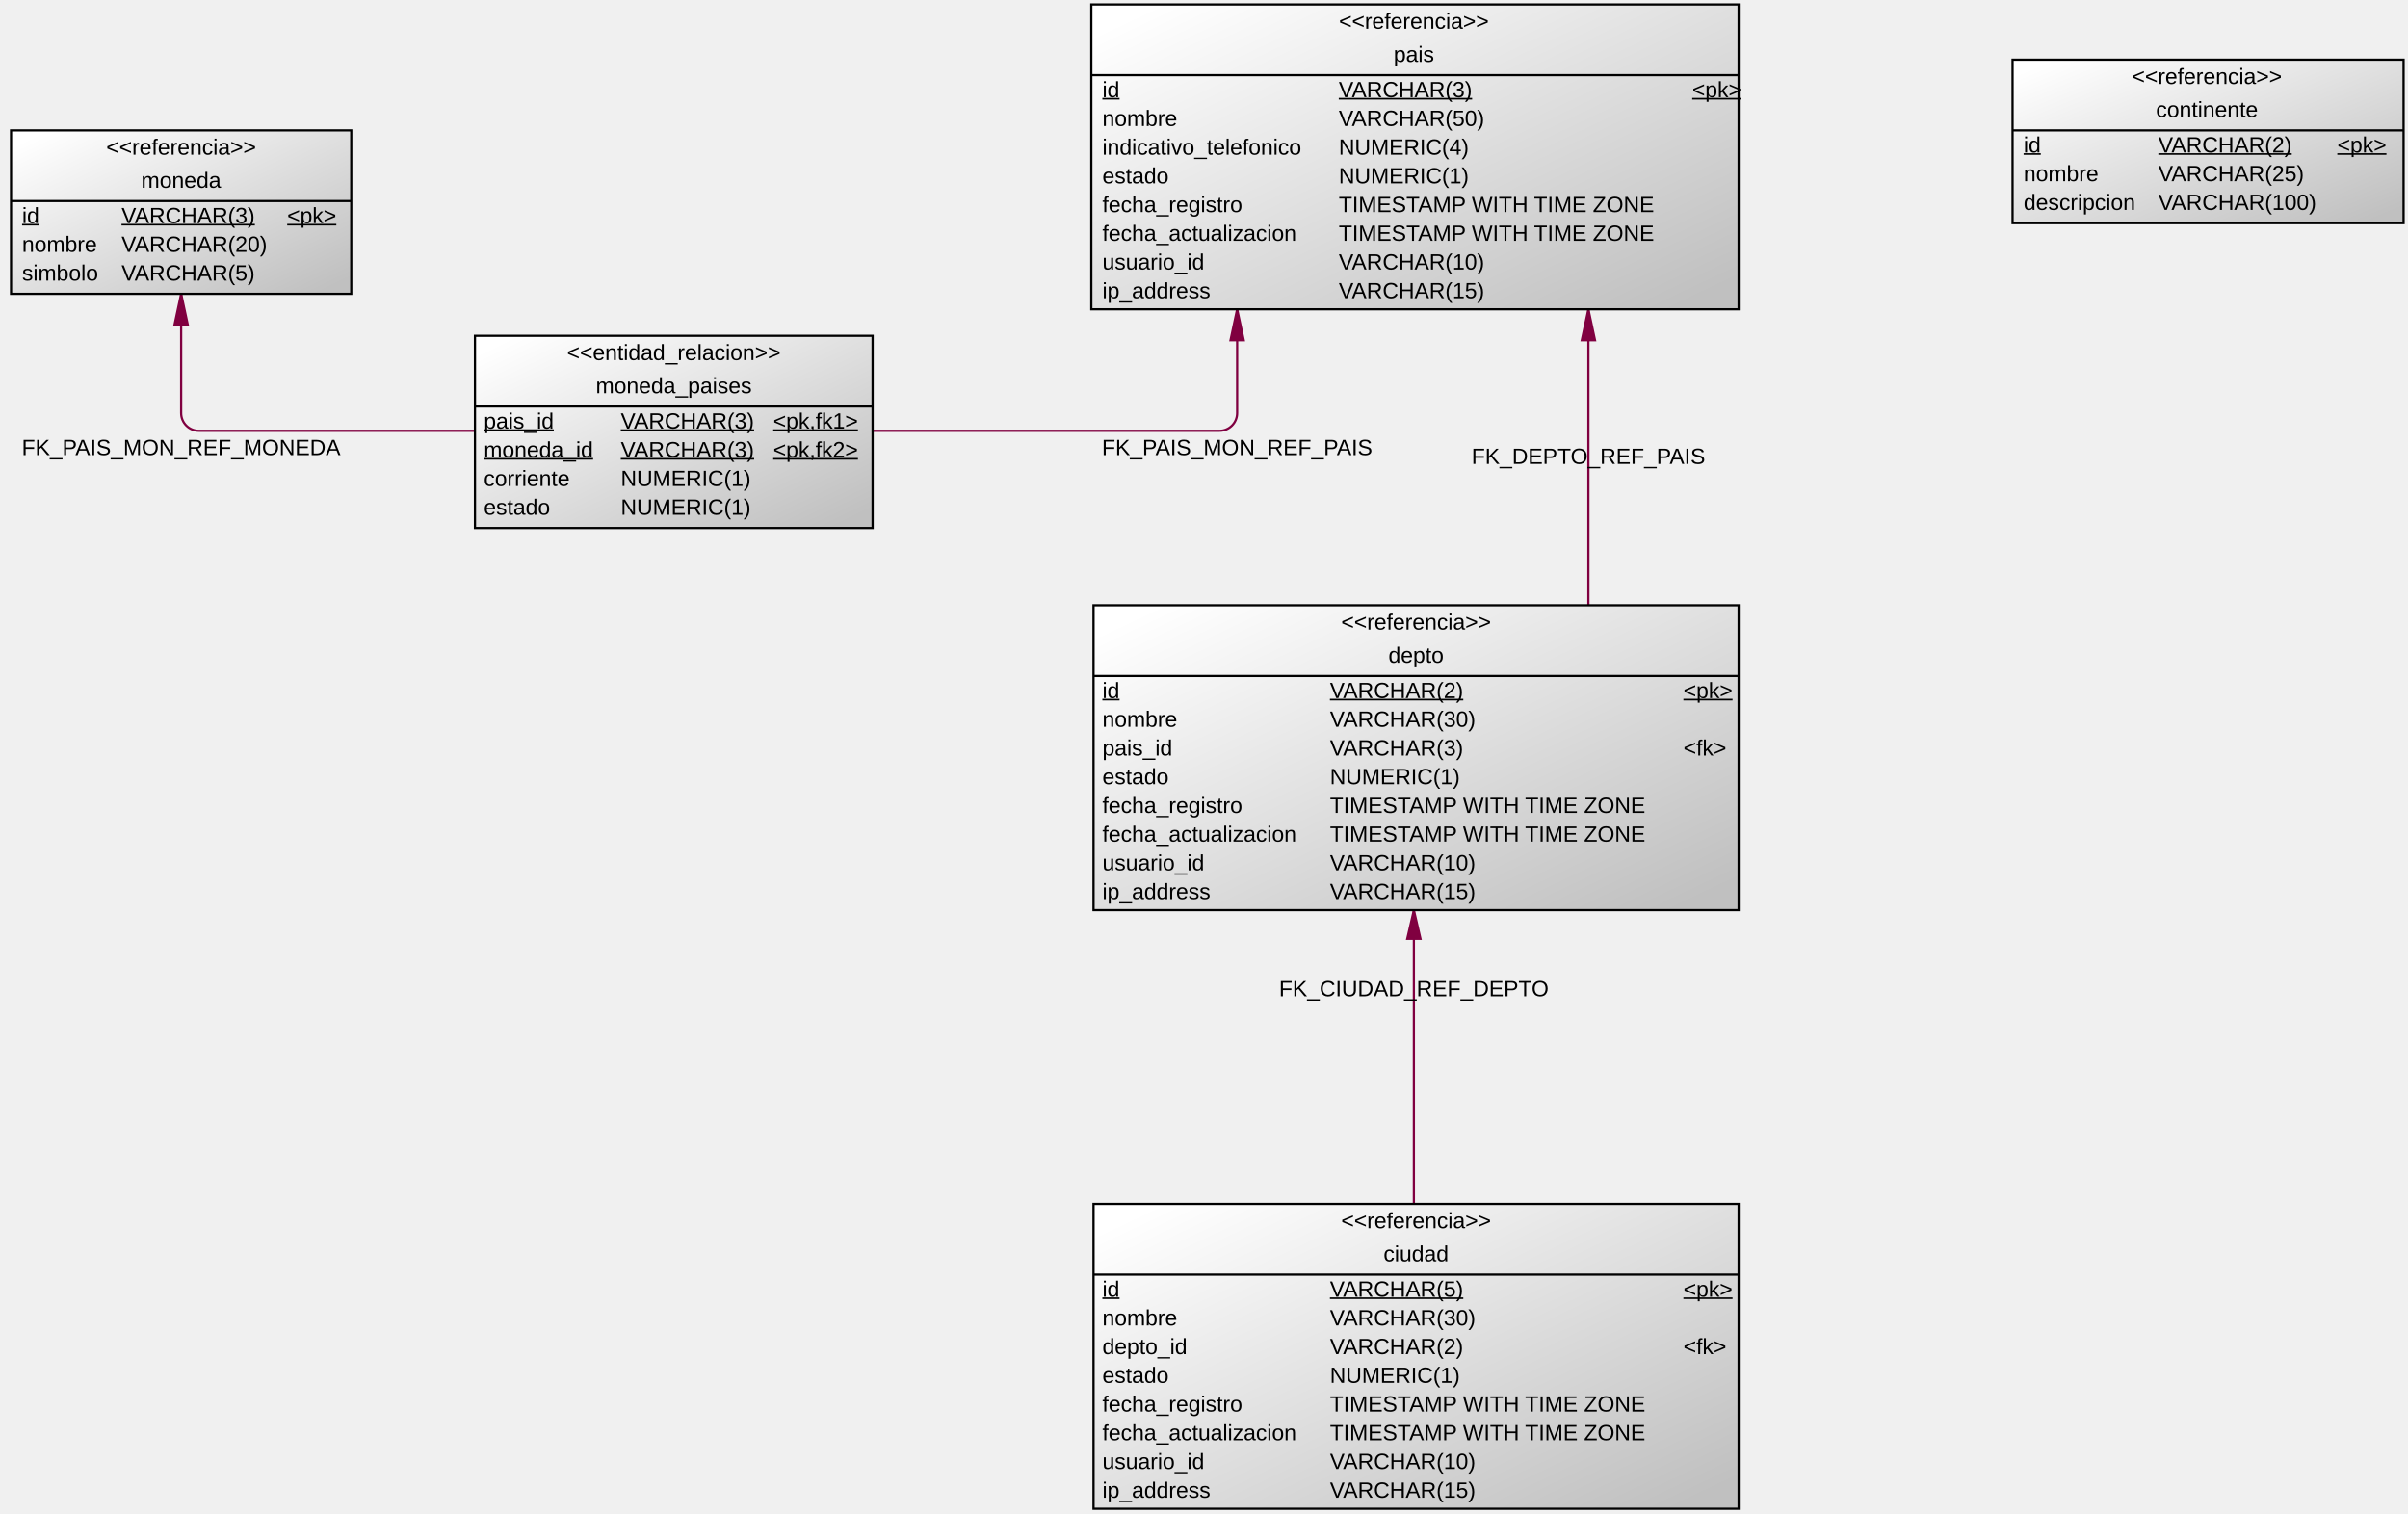
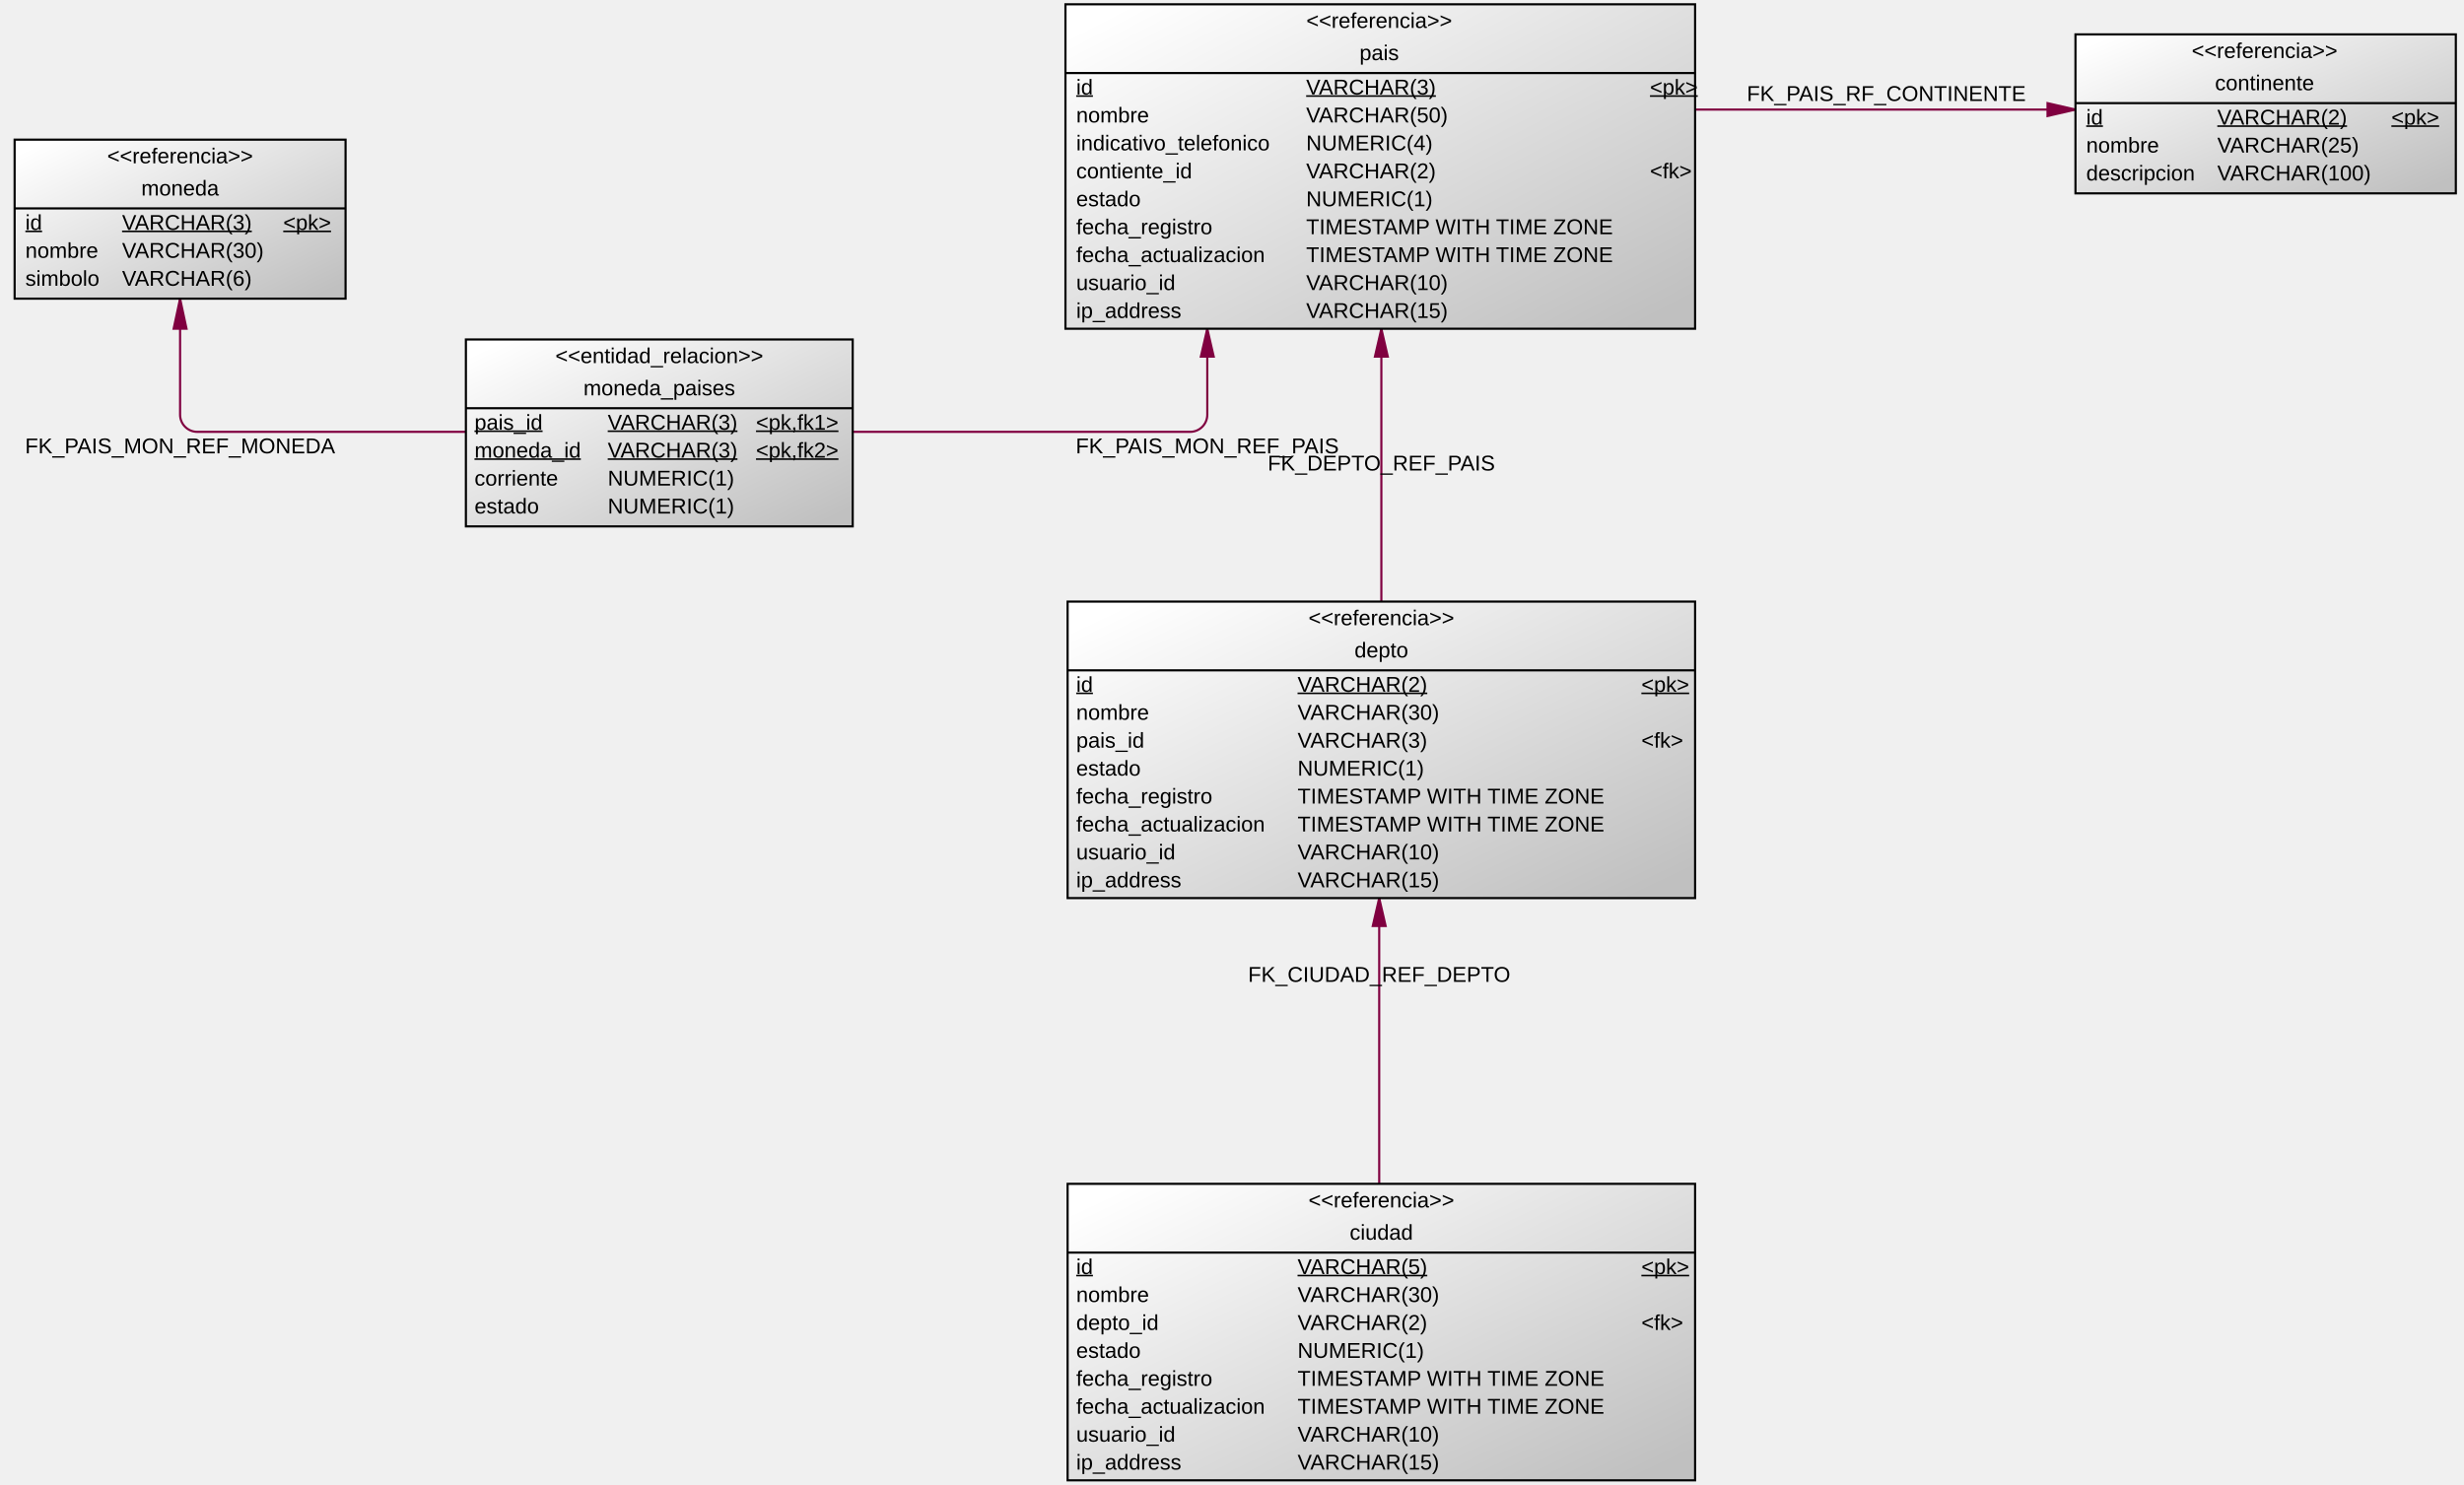
- <svg xmlns="http://www.w3.org/2000/svg" width="288mm" height="181mm" version="1.1" viewBox="0 0 1090 685">
-   <polyline fill="none" points="719,274 719,140" stroke="#800040" stroke-width="1" />
-   <polygon fill="#800040" points="719,140 722,154 716,154" stroke="#800040" stroke-width="1" stroke-linejoin="miter" />
-   <text x="719" y="210" fill="#000000" font-size="10" font-family="'Arial Unicode MS','Arial'" text-anchor="middle">FK_DEPTO_REF_PAIS</text>
-   <polyline fill="none" points="640,545 640,412" stroke="#800040" stroke-width="1" />
-   <polygon fill="#800040" points="640,412 643,425 637,425" stroke="#800040" stroke-width="1" stroke-linejoin="miter" />
-   <text x="640" y="451" fill="#000000" font-size="10" font-family="'Arial Unicode MS','Arial'" text-anchor="middle">FK_CIUDAD_REF_DEPTO</text>
-   <path d="M395,195 L552,195 A8,8 0 0,0 560,187 L560,140" fill="none" stroke="#800040" stroke-width="1" />
-   <polygon fill="#800040" points="560,140 563,154 557,154" stroke="#800040" stroke-width="1" stroke-linejoin="miter" />
-   <text x="560" y="206" fill="#000000" font-size="10" font-family="'Arial Unicode MS','Arial'" text-anchor="middle">FK_PAIS_MON_REF_PAIS</text>
-   <path d="M215,195 L90,195 A8,8 0 0,1 82,187 L82,133" fill="none" stroke="#800040" stroke-width="1" />
-   <polygon fill="#800040" points="82,133 85,147 79,147" stroke="#800040" stroke-width="1" stroke-linejoin="miter" />
-   <text x="82" y="206" fill="#000000" font-size="10" font-family="'Arial Unicode MS','Arial'" text-anchor="middle">FK_PAIS_MON_REF_MONEDA</text>
+ <svg xmlns="http://www.w3.org/2000/svg" width="302mm" height="182mm" version="1.1" viewBox="0 0 1143 691">
+   <polyline fill="none" points="641,280 641,153" stroke="#800040" stroke-width="1" />
+   <polygon fill="#800040" points="641,153 644,166 638,166" stroke="#800040" stroke-width="1" stroke-linejoin="miter" />
+   <text x="641" y="219" fill="#000000" font-size="10" font-family="'Arial Unicode MS','Arial'" text-anchor="middle">FK_DEPTO_REF_PAIS</text>
+   <polyline fill="none" points="640,551 640,418" stroke="#800040" stroke-width="1" />
+   <polygon fill="#800040" points="640,418 643,431 637,431" stroke="#800040" stroke-width="1" stroke-linejoin="miter" />
+   <text x="640" y="457" fill="#000000" font-size="10" font-family="'Arial Unicode MS','Arial'" text-anchor="middle">FK_CIUDAD_REF_DEPTO</text>
+   <path d="M395,201 L552,201 A8,8 0 0,0 560,193 L560,153" fill="none" stroke="#800040" stroke-width="1" />
+   <polygon fill="#800040" points="560,153 563,166 557,166" stroke="#800040" stroke-width="1" stroke-linejoin="miter" />
+   <text x="560" y="211" fill="#000000" font-size="10" font-family="'Arial Unicode MS','Arial'" text-anchor="middle">FK_PAIS_MON_REF_PAIS</text>
+   <path d="M215,201 L90,201 A8,8 0 0,1 82,193 L82,139" fill="none" stroke="#800040" stroke-width="1" />
+   <polygon fill="#800040" points="82,139 85,153 79,153" stroke="#800040" stroke-width="1" stroke-linejoin="miter" />
+   <text x="82" y="211" fill="#000000" font-size="10" font-family="'Arial Unicode MS','Arial'" text-anchor="middle">FK_PAIS_MON_REF_MONEDA</text>
+   <polyline fill="none" points="787,51 964,51" stroke="#800040" stroke-width="1" />
+   <polygon fill="#800040" points="964,51 951,54 951,48" stroke="#800040" stroke-width="1" stroke-linejoin="miter" />
+   <text x="876" y="47" fill="#000000" font-size="10" font-family="'Arial Unicode MS','Arial'" text-anchor="middle">FK_PAIS_RF_CONTINENTE</text>
  <rect x="494" y="2" fill="#ffffff" width="0" height="0" stroke="none" stroke-width="0" />
  <defs>
    <linearGradient id="Gradient1" x1="0%" x2="100%" y1="0%" y2="100%" gradientUnits="objectBoundingBox">
      <stop offset="5%" stop-color="#ffffff" />
      <stop offset="95%" stop-color="#c0c0c0" />
    </linearGradient>
  </defs>
-   <rect x="494" y="2" fill="url(#Gradient1)" width="293" height="138" stroke="#000000" stroke-width="1" />
+   <rect x="494" y="2" fill="url(#Gradient1)" width="293" height="151" stroke="#000000" stroke-width="1" />
  <text x="640" y="13" fill="#000000" font-size="10" font-family="'Arial Unicode MS','Arial'" text-anchor="middle">&lt;&lt;referencia&gt;&gt;</text>
  <text x="640" y="28" fill="#000000" font-size="10" font-family="'Arial Unicode MS','Arial'" text-anchor="middle">pais</text>
  <line x1="494" x2="787" y1="34" y2="34" stroke="#000000" stroke-width="1" />
  <text x="499" y="44" fill="#000000" font-size="10" font-family="'Arial Unicode MS','Arial'" text-anchor="start" text-decoration="underline">id</text>
  <text x="499" y="57" fill="#000000" font-size="10" font-family="'Arial Unicode MS','Arial'" text-anchor="start">nombre</text>
  <text x="499" y="70" fill="#000000" font-size="10" font-family="'Arial Unicode MS','Arial'" text-anchor="start">indicativo_telefonico</text>
-   <text x="499" y="83" fill="#000000" font-size="10" font-family="'Arial Unicode MS','Arial'" text-anchor="start">estado</text>
-   <text x="499" y="96" fill="#000000" font-size="10" font-family="'Arial Unicode MS','Arial'" text-anchor="start">fecha_registro</text>
-   <text x="499" y="109" fill="#000000" font-size="10" font-family="'Arial Unicode MS','Arial'" text-anchor="start">fecha_actualizacion</text>
-   <text x="499" y="122" fill="#000000" font-size="10" font-family="'Arial Unicode MS','Arial'" text-anchor="start">usuario_id</text>
-   <text x="499" y="135" fill="#000000" font-size="10" font-family="'Arial Unicode MS','Arial'" text-anchor="start">ip_address</text>
+   <text x="499" y="83" fill="#000000" font-size="10" font-family="'Arial Unicode MS','Arial'" text-anchor="start">contiente_id</text>
+   <text x="499" y="96" fill="#000000" font-size="10" font-family="'Arial Unicode MS','Arial'" text-anchor="start">estado</text>
+   <text x="499" y="109" fill="#000000" font-size="10" font-family="'Arial Unicode MS','Arial'" text-anchor="start">fecha_registro</text>
+   <text x="499" y="122" fill="#000000" font-size="10" font-family="'Arial Unicode MS','Arial'" text-anchor="start">fecha_actualizacion</text>
+   <text x="499" y="135" fill="#000000" font-size="10" font-family="'Arial Unicode MS','Arial'" text-anchor="start">usuario_id</text>
+   <text x="499" y="148" fill="#000000" font-size="10" font-family="'Arial Unicode MS','Arial'" text-anchor="start">ip_address</text>
  <text x="606" y="44" fill="#000000" font-size="10" font-family="'Arial Unicode MS','Arial'" text-anchor="start" text-decoration="underline">VARCHAR(3)</text>
  <text x="606" y="57" fill="#000000" font-size="10" font-family="'Arial Unicode MS','Arial'" text-anchor="start">VARCHAR(50)</text>
  <text x="606" y="70" fill="#000000" font-size="10" font-family="'Arial Unicode MS','Arial'" text-anchor="start">NUMERIC(4)</text>
-   <text x="606" y="83" fill="#000000" font-size="10" font-family="'Arial Unicode MS','Arial'" text-anchor="start">NUMERIC(1)</text>
-   <text x="606" y="96" fill="#000000" font-size="10" font-family="'Arial Unicode MS','Arial'" text-anchor="start">TIMESTAMP WITH TIME ZONE</text>
+   <text x="606" y="83" fill="#000000" font-size="10" font-family="'Arial Unicode MS','Arial'" text-anchor="start">VARCHAR(2)</text>
+   <text x="606" y="96" fill="#000000" font-size="10" font-family="'Arial Unicode MS','Arial'" text-anchor="start">NUMERIC(1)</text>
  <text x="606" y="109" fill="#000000" font-size="10" font-family="'Arial Unicode MS','Arial'" text-anchor="start">TIMESTAMP WITH TIME ZONE</text>
-   <text x="606" y="122" fill="#000000" font-size="10" font-family="'Arial Unicode MS','Arial'" text-anchor="start">VARCHAR(10)</text>
-   <text x="606" y="135" fill="#000000" font-size="10" font-family="'Arial Unicode MS','Arial'" text-anchor="start">VARCHAR(15)</text>
+   <text x="606" y="122" fill="#000000" font-size="10" font-family="'Arial Unicode MS','Arial'" text-anchor="start">TIMESTAMP WITH TIME ZONE</text>
+   <text x="606" y="135" fill="#000000" font-size="10" font-family="'Arial Unicode MS','Arial'" text-anchor="start">VARCHAR(10)</text>
+   <text x="606" y="148" fill="#000000" font-size="10" font-family="'Arial Unicode MS','Arial'" text-anchor="start">VARCHAR(15)</text>
  <text x="766" y="44" fill="#000000" font-size="10" font-family="'Arial Unicode MS','Arial'" text-anchor="start" text-decoration="underline">&lt;pk&gt;</text>
-   <rect x="495" y="274" fill="#ffffff" width="0" height="0" stroke="none" stroke-width="0" />
+   <text x="766" y="83" fill="#000000" font-size="10" font-family="'Arial Unicode MS','Arial'" text-anchor="start">&lt;fk&gt;</text>
+   <rect x="495" y="280" fill="#ffffff" width="0" height="0" stroke="none" stroke-width="0" />
  <defs>
    <linearGradient id="Gradient2" x1="0%" x2="100%" y1="0%" y2="100%" gradientUnits="objectBoundingBox">
      <stop offset="5%" stop-color="#ffffff" />
      <stop offset="95%" stop-color="#c0c0c0" />
    </linearGradient>
  </defs>
-   <rect x="495" y="274" fill="url(#Gradient2)" width="292" height="138" stroke="#000000" stroke-width="1" />
-   <text x="641" y="285" fill="#000000" font-size="10" font-family="'Arial Unicode MS','Arial'" text-anchor="middle">&lt;&lt;referencia&gt;&gt;</text>
-   <text x="641" y="300" fill="#000000" font-size="10" font-family="'Arial Unicode MS','Arial'" text-anchor="middle">depto</text>
-   <line x1="495" x2="787" y1="306" y2="306" stroke="#000000" stroke-width="1" />
-   <text x="499" y="316" fill="#000000" font-size="10" font-family="'Arial Unicode MS','Arial'" text-anchor="start" text-decoration="underline">id</text>
-   <text x="499" y="329" fill="#000000" font-size="10" font-family="'Arial Unicode MS','Arial'" text-anchor="start">nombre</text>
-   <text x="499" y="342" fill="#000000" font-size="10" font-family="'Arial Unicode MS','Arial'" text-anchor="start">pais_id</text>
-   <text x="499" y="355" fill="#000000" font-size="10" font-family="'Arial Unicode MS','Arial'" text-anchor="start">estado</text>
-   <text x="499" y="368" fill="#000000" font-size="10" font-family="'Arial Unicode MS','Arial'" text-anchor="start">fecha_registro</text>
-   <text x="499" y="381" fill="#000000" font-size="10" font-family="'Arial Unicode MS','Arial'" text-anchor="start">fecha_actualizacion</text>
-   <text x="499" y="394" fill="#000000" font-size="10" font-family="'Arial Unicode MS','Arial'" text-anchor="start">usuario_id</text>
-   <text x="499" y="407" fill="#000000" font-size="10" font-family="'Arial Unicode MS','Arial'" text-anchor="start">ip_address</text>
-   <text x="602" y="316" fill="#000000" font-size="10" font-family="'Arial Unicode MS','Arial'" text-anchor="start" text-decoration="underline">VARCHAR(2)</text>
-   <text x="602" y="329" fill="#000000" font-size="10" font-family="'Arial Unicode MS','Arial'" text-anchor="start">VARCHAR(30)</text>
-   <text x="602" y="342" fill="#000000" font-size="10" font-family="'Arial Unicode MS','Arial'" text-anchor="start">VARCHAR(3)</text>
-   <text x="602" y="355" fill="#000000" font-size="10" font-family="'Arial Unicode MS','Arial'" text-anchor="start">NUMERIC(1)</text>
-   <text x="602" y="368" fill="#000000" font-size="10" font-family="'Arial Unicode MS','Arial'" text-anchor="start">TIMESTAMP WITH TIME ZONE</text>
-   <text x="602" y="381" fill="#000000" font-size="10" font-family="'Arial Unicode MS','Arial'" text-anchor="start">TIMESTAMP WITH TIME ZONE</text>
-   <text x="602" y="394" fill="#000000" font-size="10" font-family="'Arial Unicode MS','Arial'" text-anchor="start">VARCHAR(10)</text>
-   <text x="602" y="407" fill="#000000" font-size="10" font-family="'Arial Unicode MS','Arial'" text-anchor="start">VARCHAR(15)</text>
-   <text x="762" y="316" fill="#000000" font-size="10" font-family="'Arial Unicode MS','Arial'" text-anchor="start" text-decoration="underline">&lt;pk&gt;</text>
-   <text x="762" y="342" fill="#000000" font-size="10" font-family="'Arial Unicode MS','Arial'" text-anchor="start">&lt;fk&gt;</text>
-   <rect x="495" y="545" fill="#ffffff" width="0" height="0" stroke="none" stroke-width="0" />
+   <rect x="495" y="280" fill="url(#Gradient2)" width="292" height="138" stroke="#000000" stroke-width="1" />
+   <text x="641" y="291" fill="#000000" font-size="10" font-family="'Arial Unicode MS','Arial'" text-anchor="middle">&lt;&lt;referencia&gt;&gt;</text>
+   <text x="641" y="306" fill="#000000" font-size="10" font-family="'Arial Unicode MS','Arial'" text-anchor="middle">depto</text>
+   <line x1="495" x2="787" y1="312" y2="312" stroke="#000000" stroke-width="1" />
+   <text x="499" y="322" fill="#000000" font-size="10" font-family="'Arial Unicode MS','Arial'" text-anchor="start" text-decoration="underline">id</text>
+   <text x="499" y="335" fill="#000000" font-size="10" font-family="'Arial Unicode MS','Arial'" text-anchor="start">nombre</text>
+   <text x="499" y="348" fill="#000000" font-size="10" font-family="'Arial Unicode MS','Arial'" text-anchor="start">pais_id</text>
+   <text x="499" y="361" fill="#000000" font-size="10" font-family="'Arial Unicode MS','Arial'" text-anchor="start">estado</text>
+   <text x="499" y="374" fill="#000000" font-size="10" font-family="'Arial Unicode MS','Arial'" text-anchor="start">fecha_registro</text>
+   <text x="499" y="387" fill="#000000" font-size="10" font-family="'Arial Unicode MS','Arial'" text-anchor="start">fecha_actualizacion</text>
+   <text x="499" y="400" fill="#000000" font-size="10" font-family="'Arial Unicode MS','Arial'" text-anchor="start">usuario_id</text>
+   <text x="499" y="413" fill="#000000" font-size="10" font-family="'Arial Unicode MS','Arial'" text-anchor="start">ip_address</text>
+   <text x="602" y="322" fill="#000000" font-size="10" font-family="'Arial Unicode MS','Arial'" text-anchor="start" text-decoration="underline">VARCHAR(2)</text>
+   <text x="602" y="335" fill="#000000" font-size="10" font-family="'Arial Unicode MS','Arial'" text-anchor="start">VARCHAR(30)</text>
+   <text x="602" y="348" fill="#000000" font-size="10" font-family="'Arial Unicode MS','Arial'" text-anchor="start">VARCHAR(3)</text>
+   <text x="602" y="361" fill="#000000" font-size="10" font-family="'Arial Unicode MS','Arial'" text-anchor="start">NUMERIC(1)</text>
+   <text x="602" y="374" fill="#000000" font-size="10" font-family="'Arial Unicode MS','Arial'" text-anchor="start">TIMESTAMP WITH TIME ZONE</text>
+   <text x="602" y="387" fill="#000000" font-size="10" font-family="'Arial Unicode MS','Arial'" text-anchor="start">TIMESTAMP WITH TIME ZONE</text>
+   <text x="602" y="400" fill="#000000" font-size="10" font-family="'Arial Unicode MS','Arial'" text-anchor="start">VARCHAR(10)</text>
+   <text x="602" y="413" fill="#000000" font-size="10" font-family="'Arial Unicode MS','Arial'" text-anchor="start">VARCHAR(15)</text>
+   <text x="762" y="322" fill="#000000" font-size="10" font-family="'Arial Unicode MS','Arial'" text-anchor="start" text-decoration="underline">&lt;pk&gt;</text>
+   <text x="762" y="348" fill="#000000" font-size="10" font-family="'Arial Unicode MS','Arial'" text-anchor="start">&lt;fk&gt;</text>
+   <rect x="495" y="551" fill="#ffffff" width="0" height="0" stroke="none" stroke-width="0" />
  <defs>
    <linearGradient id="Gradient3" x1="0%" x2="100%" y1="0%" y2="100%" gradientUnits="objectBoundingBox">
      <stop offset="5%" stop-color="#ffffff" />
      <stop offset="95%" stop-color="#c0c0c0" />
    </linearGradient>
  </defs>
-   <rect x="495" y="545" fill="url(#Gradient3)" width="292" height="138" stroke="#000000" stroke-width="1" />
-   <text x="641" y="556" fill="#000000" font-size="10" font-family="'Arial Unicode MS','Arial'" text-anchor="middle">&lt;&lt;referencia&gt;&gt;</text>
-   <text x="641" y="571" fill="#000000" font-size="10" font-family="'Arial Unicode MS','Arial'" text-anchor="middle">ciudad</text>
-   <line x1="495" x2="787" y1="577" y2="577" stroke="#000000" stroke-width="1" />
-   <text x="499" y="587" fill="#000000" font-size="10" font-family="'Arial Unicode MS','Arial'" text-anchor="start" text-decoration="underline">id</text>
-   <text x="499" y="600" fill="#000000" font-size="10" font-family="'Arial Unicode MS','Arial'" text-anchor="start">nombre</text>
-   <text x="499" y="613" fill="#000000" font-size="10" font-family="'Arial Unicode MS','Arial'" text-anchor="start">depto_id</text>
-   <text x="499" y="626" fill="#000000" font-size="10" font-family="'Arial Unicode MS','Arial'" text-anchor="start">estado</text>
-   <text x="499" y="639" fill="#000000" font-size="10" font-family="'Arial Unicode MS','Arial'" text-anchor="start">fecha_registro</text>
-   <text x="499" y="652" fill="#000000" font-size="10" font-family="'Arial Unicode MS','Arial'" text-anchor="start">fecha_actualizacion</text>
-   <text x="499" y="665" fill="#000000" font-size="10" font-family="'Arial Unicode MS','Arial'" text-anchor="start">usuario_id</text>
-   <text x="499" y="678" fill="#000000" font-size="10" font-family="'Arial Unicode MS','Arial'" text-anchor="start">ip_address</text>
-   <text x="602" y="587" fill="#000000" font-size="10" font-family="'Arial Unicode MS','Arial'" text-anchor="start" text-decoration="underline">VARCHAR(5)</text>
-   <text x="602" y="600" fill="#000000" font-size="10" font-family="'Arial Unicode MS','Arial'" text-anchor="start">VARCHAR(30)</text>
-   <text x="602" y="613" fill="#000000" font-size="10" font-family="'Arial Unicode MS','Arial'" text-anchor="start">VARCHAR(2)</text>
-   <text x="602" y="626" fill="#000000" font-size="10" font-family="'Arial Unicode MS','Arial'" text-anchor="start">NUMERIC(1)</text>
-   <text x="602" y="639" fill="#000000" font-size="10" font-family="'Arial Unicode MS','Arial'" text-anchor="start">TIMESTAMP WITH TIME ZONE</text>
-   <text x="602" y="652" fill="#000000" font-size="10" font-family="'Arial Unicode MS','Arial'" text-anchor="start">TIMESTAMP WITH TIME ZONE</text>
-   <text x="602" y="665" fill="#000000" font-size="10" font-family="'Arial Unicode MS','Arial'" text-anchor="start">VARCHAR(10)</text>
-   <text x="602" y="678" fill="#000000" font-size="10" font-family="'Arial Unicode MS','Arial'" text-anchor="start">VARCHAR(15)</text>
-   <text x="762" y="587" fill="#000000" font-size="10" font-family="'Arial Unicode MS','Arial'" text-anchor="start" text-decoration="underline">&lt;pk&gt;</text>
-   <text x="762" y="613" fill="#000000" font-size="10" font-family="'Arial Unicode MS','Arial'" text-anchor="start">&lt;fk&gt;</text>
-   <rect x="911" y="27" fill="#ffffff" width="0" height="0" stroke="none" stroke-width="0" />
+   <rect x="495" y="551" fill="url(#Gradient3)" width="292" height="138" stroke="#000000" stroke-width="1" />
+   <text x="641" y="562" fill="#000000" font-size="10" font-family="'Arial Unicode MS','Arial'" text-anchor="middle">&lt;&lt;referencia&gt;&gt;</text>
+   <text x="641" y="577" fill="#000000" font-size="10" font-family="'Arial Unicode MS','Arial'" text-anchor="middle">ciudad</text>
+   <line x1="495" x2="787" y1="583" y2="583" stroke="#000000" stroke-width="1" />
+   <text x="499" y="593" fill="#000000" font-size="10" font-family="'Arial Unicode MS','Arial'" text-anchor="start" text-decoration="underline">id</text>
+   <text x="499" y="606" fill="#000000" font-size="10" font-family="'Arial Unicode MS','Arial'" text-anchor="start">nombre</text>
+   <text x="499" y="619" fill="#000000" font-size="10" font-family="'Arial Unicode MS','Arial'" text-anchor="start">depto_id</text>
+   <text x="499" y="632" fill="#000000" font-size="10" font-family="'Arial Unicode MS','Arial'" text-anchor="start">estado</text>
+   <text x="499" y="645" fill="#000000" font-size="10" font-family="'Arial Unicode MS','Arial'" text-anchor="start">fecha_registro</text>
+   <text x="499" y="658" fill="#000000" font-size="10" font-family="'Arial Unicode MS','Arial'" text-anchor="start">fecha_actualizacion</text>
+   <text x="499" y="671" fill="#000000" font-size="10" font-family="'Arial Unicode MS','Arial'" text-anchor="start">usuario_id</text>
+   <text x="499" y="684" fill="#000000" font-size="10" font-family="'Arial Unicode MS','Arial'" text-anchor="start">ip_address</text>
+   <text x="602" y="593" fill="#000000" font-size="10" font-family="'Arial Unicode MS','Arial'" text-anchor="start" text-decoration="underline">VARCHAR(5)</text>
+   <text x="602" y="606" fill="#000000" font-size="10" font-family="'Arial Unicode MS','Arial'" text-anchor="start">VARCHAR(30)</text>
+   <text x="602" y="619" fill="#000000" font-size="10" font-family="'Arial Unicode MS','Arial'" text-anchor="start">VARCHAR(2)</text>
+   <text x="602" y="632" fill="#000000" font-size="10" font-family="'Arial Unicode MS','Arial'" text-anchor="start">NUMERIC(1)</text>
+   <text x="602" y="645" fill="#000000" font-size="10" font-family="'Arial Unicode MS','Arial'" text-anchor="start">TIMESTAMP WITH TIME ZONE</text>
+   <text x="602" y="658" fill="#000000" font-size="10" font-family="'Arial Unicode MS','Arial'" text-anchor="start">TIMESTAMP WITH TIME ZONE</text>
+   <text x="602" y="671" fill="#000000" font-size="10" font-family="'Arial Unicode MS','Arial'" text-anchor="start">VARCHAR(10)</text>
+   <text x="602" y="684" fill="#000000" font-size="10" font-family="'Arial Unicode MS','Arial'" text-anchor="start">VARCHAR(15)</text>
+   <text x="762" y="593" fill="#000000" font-size="10" font-family="'Arial Unicode MS','Arial'" text-anchor="start" text-decoration="underline">&lt;pk&gt;</text>
+   <text x="762" y="619" fill="#000000" font-size="10" font-family="'Arial Unicode MS','Arial'" text-anchor="start">&lt;fk&gt;</text>
+   <rect x="964" y="16" fill="#ffffff" width="0" height="0" stroke="none" stroke-width="0" />
  <defs>
    <linearGradient id="Gradient4" x1="0%" x2="100%" y1="0%" y2="100%" gradientUnits="objectBoundingBox">
      <stop offset="5%" stop-color="#ffffff" />
      <stop offset="95%" stop-color="#c0c0c0" />
    </linearGradient>
  </defs>
-   <rect x="911" y="27" fill="url(#Gradient4)" width="177" height="74" stroke="#000000" stroke-width="1" />
-   <text x="999" y="38" fill="#000000" font-size="10" font-family="'Arial Unicode MS','Arial'" text-anchor="middle">&lt;&lt;referencia&gt;&gt;</text>
-   <text x="999" y="53" fill="#000000" font-size="10" font-family="'Arial Unicode MS','Arial'" text-anchor="middle">continente</text>
-   <line x1="911" x2="1088" y1="59" y2="59" stroke="#000000" stroke-width="1" />
-   <text x="916" y="69" fill="#000000" font-size="10" font-family="'Arial Unicode MS','Arial'" text-anchor="start" text-decoration="underline">id</text>
-   <text x="916" y="82" fill="#000000" font-size="10" font-family="'Arial Unicode MS','Arial'" text-anchor="start">nombre</text>
-   <text x="916" y="95" fill="#000000" font-size="10" font-family="'Arial Unicode MS','Arial'" text-anchor="start">descripcion</text>
-   <text x="977" y="69" fill="#000000" font-size="10" font-family="'Arial Unicode MS','Arial'" text-anchor="start" text-decoration="underline">VARCHAR(2)</text>
-   <text x="977" y="82" fill="#000000" font-size="10" font-family="'Arial Unicode MS','Arial'" text-anchor="start">VARCHAR(25)</text>
-   <text x="977" y="95" fill="#000000" font-size="10" font-family="'Arial Unicode MS','Arial'" text-anchor="start">VARCHAR(100)</text>
-   <text x="1058" y="69" fill="#000000" font-size="10" font-family="'Arial Unicode MS','Arial'" text-anchor="start" text-decoration="underline">&lt;pk&gt;</text>
-   <rect x="5" y="59" fill="#ffffff" width="0" height="0" stroke="none" stroke-width="0" />
+   <rect x="964" y="16" fill="url(#Gradient4)" width="177" height="74" stroke="#000000" stroke-width="1" />
+   <text x="1052" y="27" fill="#000000" font-size="10" font-family="'Arial Unicode MS','Arial'" text-anchor="middle">&lt;&lt;referencia&gt;&gt;</text>
+   <text x="1052" y="42" fill="#000000" font-size="10" font-family="'Arial Unicode MS','Arial'" text-anchor="middle">continente</text>
+   <line x1="964" x2="1141" y1="48" y2="48" stroke="#000000" stroke-width="1" />
+   <text x="969" y="58" fill="#000000" font-size="10" font-family="'Arial Unicode MS','Arial'" text-anchor="start" text-decoration="underline">id</text>
+   <text x="969" y="71" fill="#000000" font-size="10" font-family="'Arial Unicode MS','Arial'" text-anchor="start">nombre</text>
+   <text x="969" y="84" fill="#000000" font-size="10" font-family="'Arial Unicode MS','Arial'" text-anchor="start">descripcion</text>
+   <text x="1030" y="58" fill="#000000" font-size="10" font-family="'Arial Unicode MS','Arial'" text-anchor="start" text-decoration="underline">VARCHAR(2)</text>
+   <text x="1030" y="71" fill="#000000" font-size="10" font-family="'Arial Unicode MS','Arial'" text-anchor="start">VARCHAR(25)</text>
+   <text x="1030" y="84" fill="#000000" font-size="10" font-family="'Arial Unicode MS','Arial'" text-anchor="start">VARCHAR(100)</text>
+   <text x="1111" y="58" fill="#000000" font-size="10" font-family="'Arial Unicode MS','Arial'" text-anchor="start" text-decoration="underline">&lt;pk&gt;</text>
+   <rect x="5" y="65" fill="#ffffff" width="0" height="0" stroke="none" stroke-width="0" />
  <defs>
    <linearGradient id="Gradient5" x1="0%" x2="100%" y1="0%" y2="100%" gradientUnits="objectBoundingBox">
      <stop offset="5%" stop-color="#ffffff" />
      <stop offset="95%" stop-color="#c0c0c0" />
    </linearGradient>
  </defs>
-   <rect x="5" y="59" fill="url(#Gradient5)" width="154" height="74" stroke="#000000" stroke-width="1" />
-   <text x="82" y="70" fill="#000000" font-size="10" font-family="'Arial Unicode MS','Arial'" text-anchor="middle">&lt;&lt;referencia&gt;&gt;</text>
-   <text x="82" y="85" fill="#000000" font-size="10" font-family="'Arial Unicode MS','Arial'" text-anchor="middle">moneda</text>
-   <line x1="5" x2="159" y1="91" y2="91" stroke="#000000" stroke-width="1" />
-   <text x="10" y="101" fill="#000000" font-size="10" font-family="'Arial Unicode MS','Arial'" text-anchor="start" text-decoration="underline">id</text>
-   <text x="10" y="114" fill="#000000" font-size="10" font-family="'Arial Unicode MS','Arial'" text-anchor="start">nombre</text>
-   <text x="10" y="127" fill="#000000" font-size="10" font-family="'Arial Unicode MS','Arial'" text-anchor="start">simbolo</text>
-   <text x="55" y="101" fill="#000000" font-size="10" font-family="'Arial Unicode MS','Arial'" text-anchor="start" text-decoration="underline">VARCHAR(3)</text>
-   <text x="55" y="114" fill="#000000" font-size="10" font-family="'Arial Unicode MS','Arial'" text-anchor="start">VARCHAR(20)</text>
-   <text x="55" y="127" fill="#000000" font-size="10" font-family="'Arial Unicode MS','Arial'" text-anchor="start">VARCHAR(5)</text>
-   <text x="130" y="101" fill="#000000" font-size="10" font-family="'Arial Unicode MS','Arial'" text-anchor="start" text-decoration="underline">&lt;pk&gt;</text>
-   <rect x="215" y="152" fill="#ffffff" width="0" height="0" stroke="none" stroke-width="0" />
+   <rect x="5" y="65" fill="url(#Gradient5)" width="154" height="74" stroke="#000000" stroke-width="1" />
+   <text x="82" y="76" fill="#000000" font-size="10" font-family="'Arial Unicode MS','Arial'" text-anchor="middle">&lt;&lt;referencia&gt;&gt;</text>
+   <text x="82" y="91" fill="#000000" font-size="10" font-family="'Arial Unicode MS','Arial'" text-anchor="middle">moneda</text>
+   <line x1="5" x2="159" y1="97" y2="97" stroke="#000000" stroke-width="1" />
+   <text x="10" y="107" fill="#000000" font-size="10" font-family="'Arial Unicode MS','Arial'" text-anchor="start" text-decoration="underline">id</text>
+   <text x="10" y="120" fill="#000000" font-size="10" font-family="'Arial Unicode MS','Arial'" text-anchor="start">nombre</text>
+   <text x="10" y="133" fill="#000000" font-size="10" font-family="'Arial Unicode MS','Arial'" text-anchor="start">simbolo</text>
+   <text x="55" y="107" fill="#000000" font-size="10" font-family="'Arial Unicode MS','Arial'" text-anchor="start" text-decoration="underline">VARCHAR(3)</text>
+   <text x="55" y="120" fill="#000000" font-size="10" font-family="'Arial Unicode MS','Arial'" text-anchor="start">VARCHAR(30)</text>
+   <text x="55" y="133" fill="#000000" font-size="10" font-family="'Arial Unicode MS','Arial'" text-anchor="start">VARCHAR(6)</text>
+   <text x="130" y="107" fill="#000000" font-size="10" font-family="'Arial Unicode MS','Arial'" text-anchor="start" text-decoration="underline">&lt;pk&gt;</text>
+   <rect x="215" y="158" fill="#ffffff" width="0" height="0" stroke="none" stroke-width="0" />
  <defs>
    <linearGradient id="Gradient6" x1="0%" x2="100%" y1="0%" y2="100%" gradientUnits="objectBoundingBox">
      <stop offset="5%" stop-color="#ffffff" />
      <stop offset="95%" stop-color="#c0c0c0" />
    </linearGradient>
  </defs>
-   <rect x="215" y="152" fill="url(#Gradient6)" width="180" height="87" stroke="#000000" stroke-width="1" />
-   <text x="305" y="163" fill="#000000" font-size="10" font-family="'Arial Unicode MS','Arial'" text-anchor="middle">&lt;&lt;entidad_relacion&gt;&gt;</text>
-   <text x="305" y="178" fill="#000000" font-size="10" font-family="'Arial Unicode MS','Arial'" text-anchor="middle">moneda_paises</text>
-   <line x1="215" x2="395" y1="184" y2="184" stroke="#000000" stroke-width="1" />
-   <text x="219" y="194" fill="#000000" font-size="10" font-family="'Arial Unicode MS','Arial'" text-anchor="start" text-decoration="underline">pais_id</text>
-   <text x="219" y="207" fill="#000000" font-size="10" font-family="'Arial Unicode MS','Arial'" text-anchor="start" text-decoration="underline">moneda_id</text>
-   <text x="219" y="220" fill="#000000" font-size="10" font-family="'Arial Unicode MS','Arial'" text-anchor="start">corriente</text>
-   <text x="219" y="233" fill="#000000" font-size="10" font-family="'Arial Unicode MS','Arial'" text-anchor="start">estado</text>
-   <text x="281" y="194" fill="#000000" font-size="10" font-family="'Arial Unicode MS','Arial'" text-anchor="start" text-decoration="underline">VARCHAR(3)</text>
-   <text x="281" y="207" fill="#000000" font-size="10" font-family="'Arial Unicode MS','Arial'" text-anchor="start" text-decoration="underline">VARCHAR(3)</text>
-   <text x="281" y="220" fill="#000000" font-size="10" font-family="'Arial Unicode MS','Arial'" text-anchor="start">NUMERIC(1)</text>
-   <text x="281" y="233" fill="#000000" font-size="10" font-family="'Arial Unicode MS','Arial'" text-anchor="start">NUMERIC(1)</text>
-   <text x="350" y="194" fill="#000000" font-size="10" font-family="'Arial Unicode MS','Arial'" text-anchor="start" text-decoration="underline">&lt;pk,fk1&gt;</text>
-   <text x="350" y="207" fill="#000000" font-size="10" font-family="'Arial Unicode MS','Arial'" text-anchor="start" text-decoration="underline">&lt;pk,fk2&gt;</text>
+   <rect x="215" y="158" fill="url(#Gradient6)" width="180" height="87" stroke="#000000" stroke-width="1" />
+   <text x="305" y="169" fill="#000000" font-size="10" font-family="'Arial Unicode MS','Arial'" text-anchor="middle">&lt;&lt;entidad_relacion&gt;&gt;</text>
+   <text x="305" y="184" fill="#000000" font-size="10" font-family="'Arial Unicode MS','Arial'" text-anchor="middle">moneda_paises</text>
+   <line x1="215" x2="395" y1="190" y2="190" stroke="#000000" stroke-width="1" />
+   <text x="219" y="200" fill="#000000" font-size="10" font-family="'Arial Unicode MS','Arial'" text-anchor="start" text-decoration="underline">pais_id</text>
+   <text x="219" y="213" fill="#000000" font-size="10" font-family="'Arial Unicode MS','Arial'" text-anchor="start" text-decoration="underline">moneda_id</text>
+   <text x="219" y="226" fill="#000000" font-size="10" font-family="'Arial Unicode MS','Arial'" text-anchor="start">corriente</text>
+   <text x="219" y="239" fill="#000000" font-size="10" font-family="'Arial Unicode MS','Arial'" text-anchor="start">estado</text>
+   <text x="281" y="200" fill="#000000" font-size="10" font-family="'Arial Unicode MS','Arial'" text-anchor="start" text-decoration="underline">VARCHAR(3)</text>
+   <text x="281" y="213" fill="#000000" font-size="10" font-family="'Arial Unicode MS','Arial'" text-anchor="start" text-decoration="underline">VARCHAR(3)</text>
+   <text x="281" y="226" fill="#000000" font-size="10" font-family="'Arial Unicode MS','Arial'" text-anchor="start">NUMERIC(1)</text>
+   <text x="281" y="239" fill="#000000" font-size="10" font-family="'Arial Unicode MS','Arial'" text-anchor="start">NUMERIC(1)</text>
+   <text x="350" y="200" fill="#000000" font-size="10" font-family="'Arial Unicode MS','Arial'" text-anchor="start" text-decoration="underline">&lt;pk,fk1&gt;</text>
+   <text x="350" y="213" fill="#000000" font-size="10" font-family="'Arial Unicode MS','Arial'" text-anchor="start" text-decoration="underline">&lt;pk,fk2&gt;</text>
</svg>
